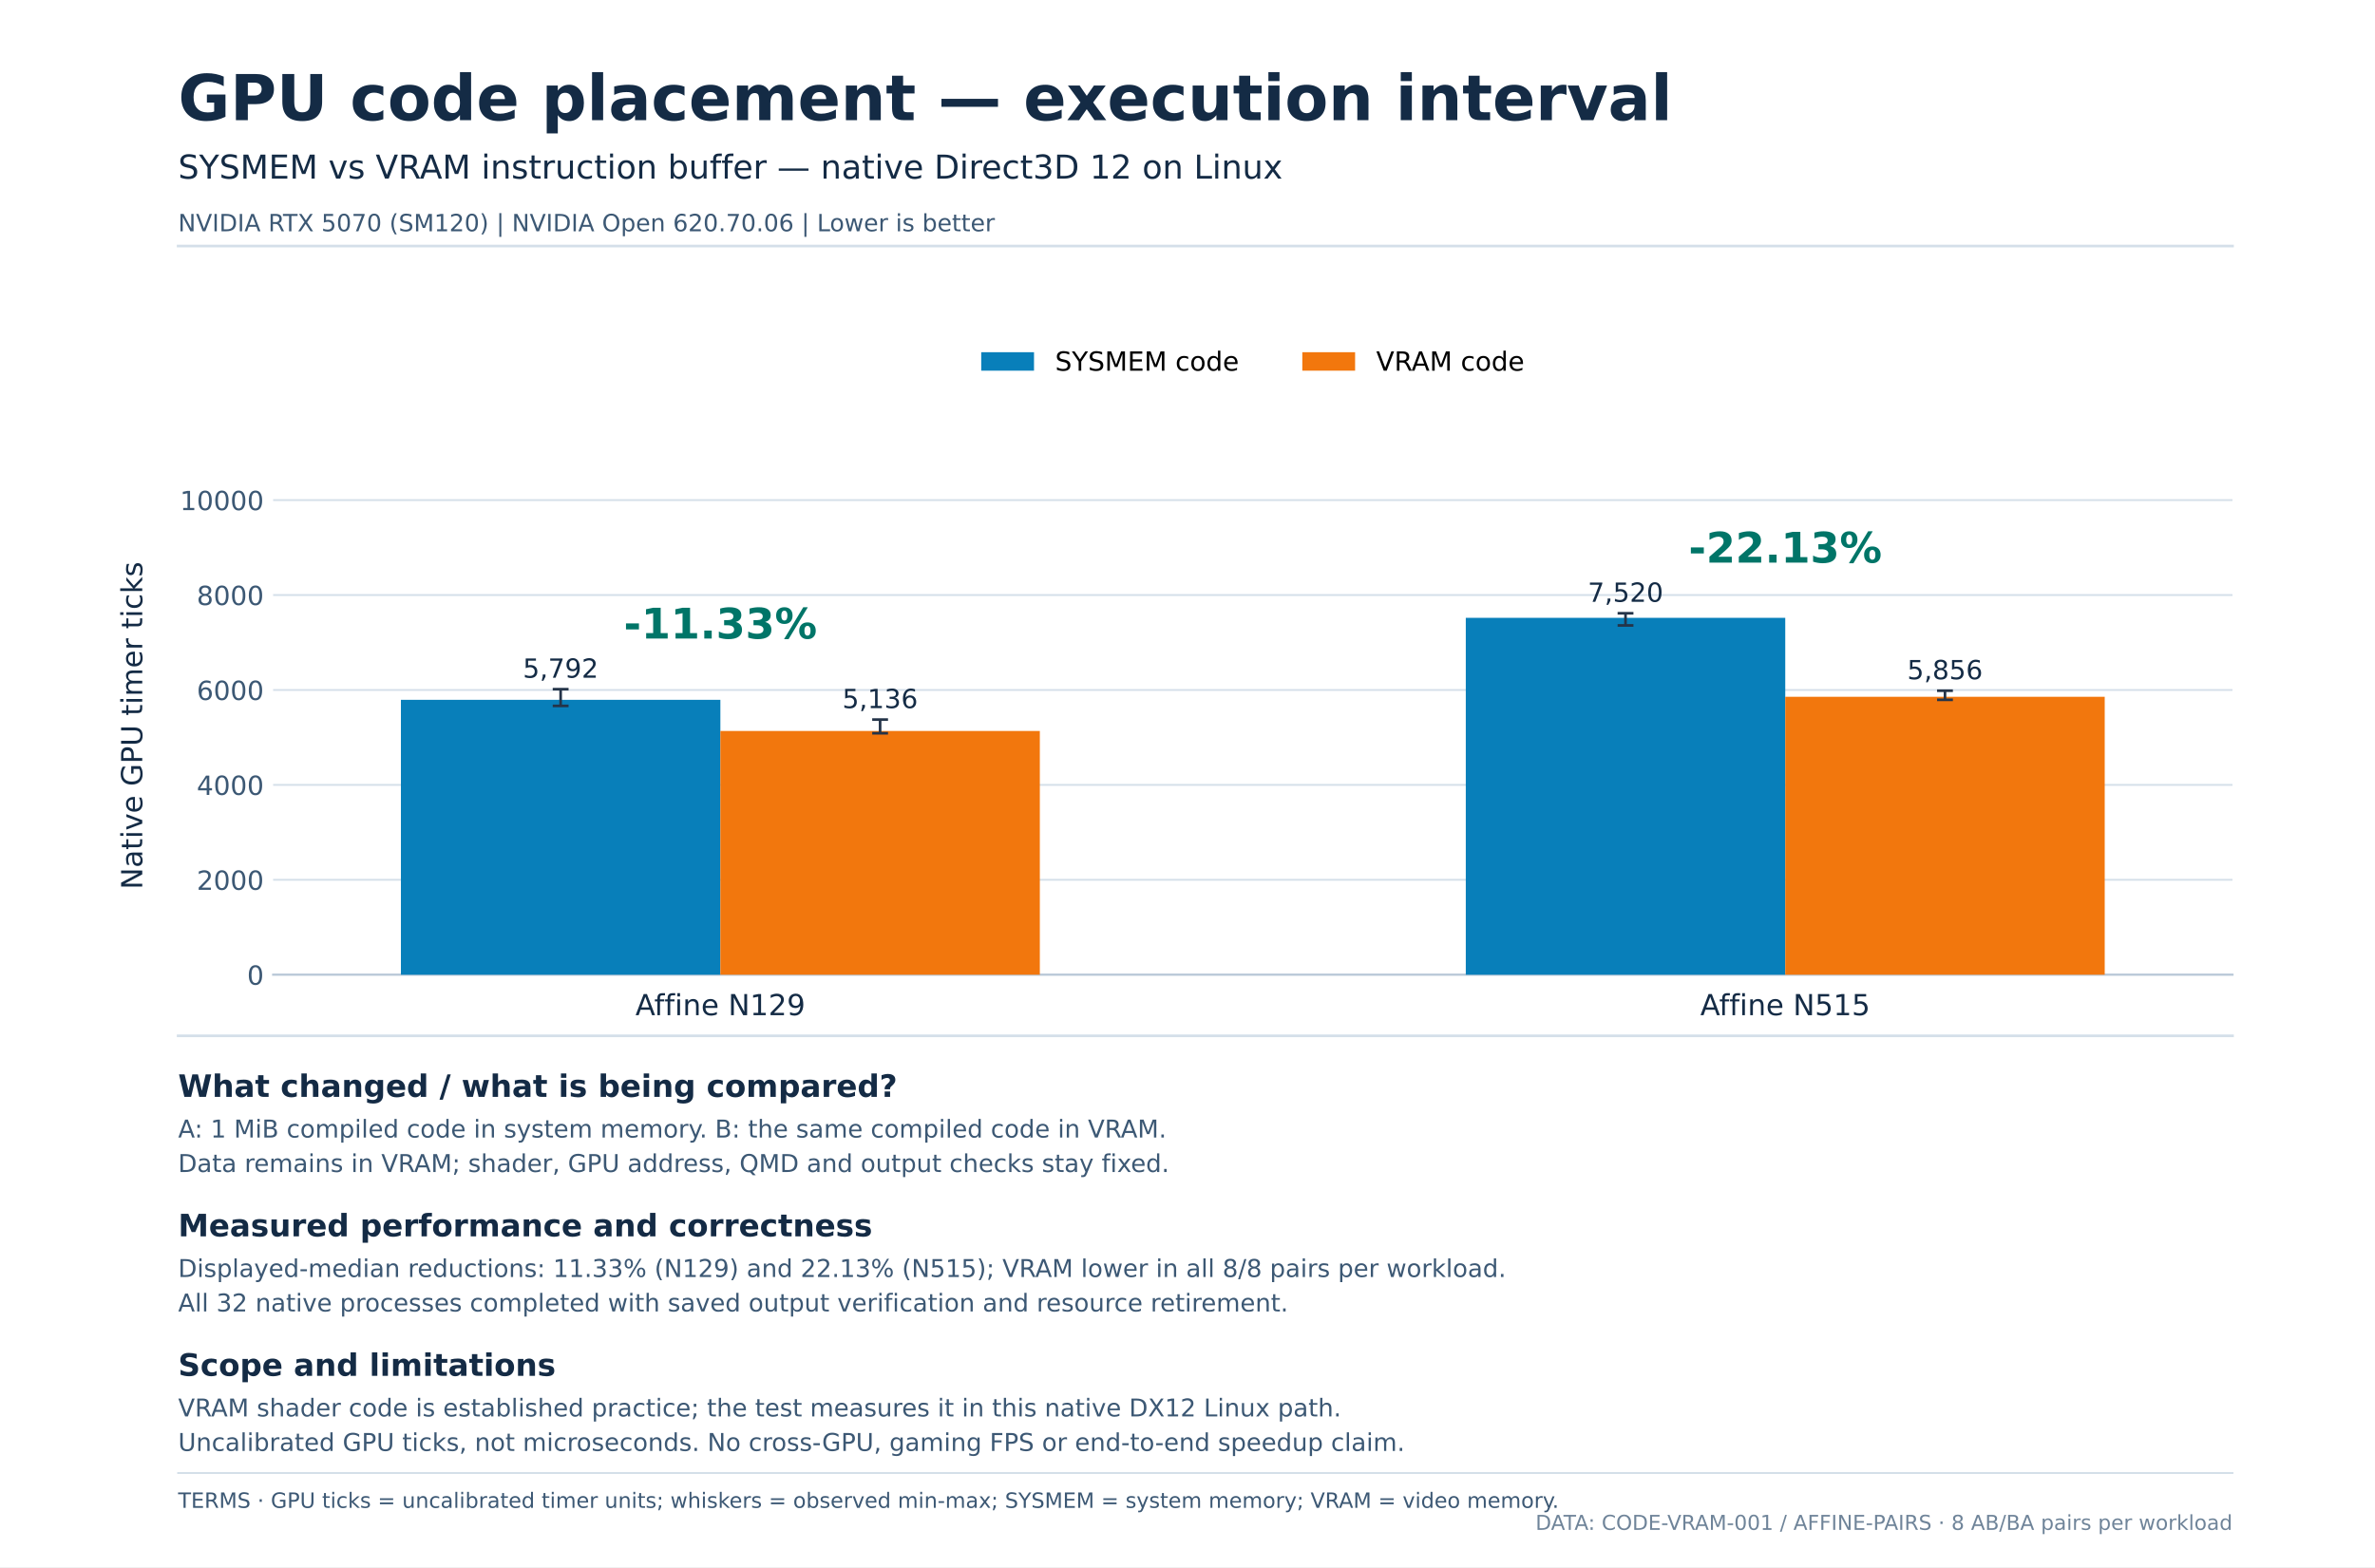
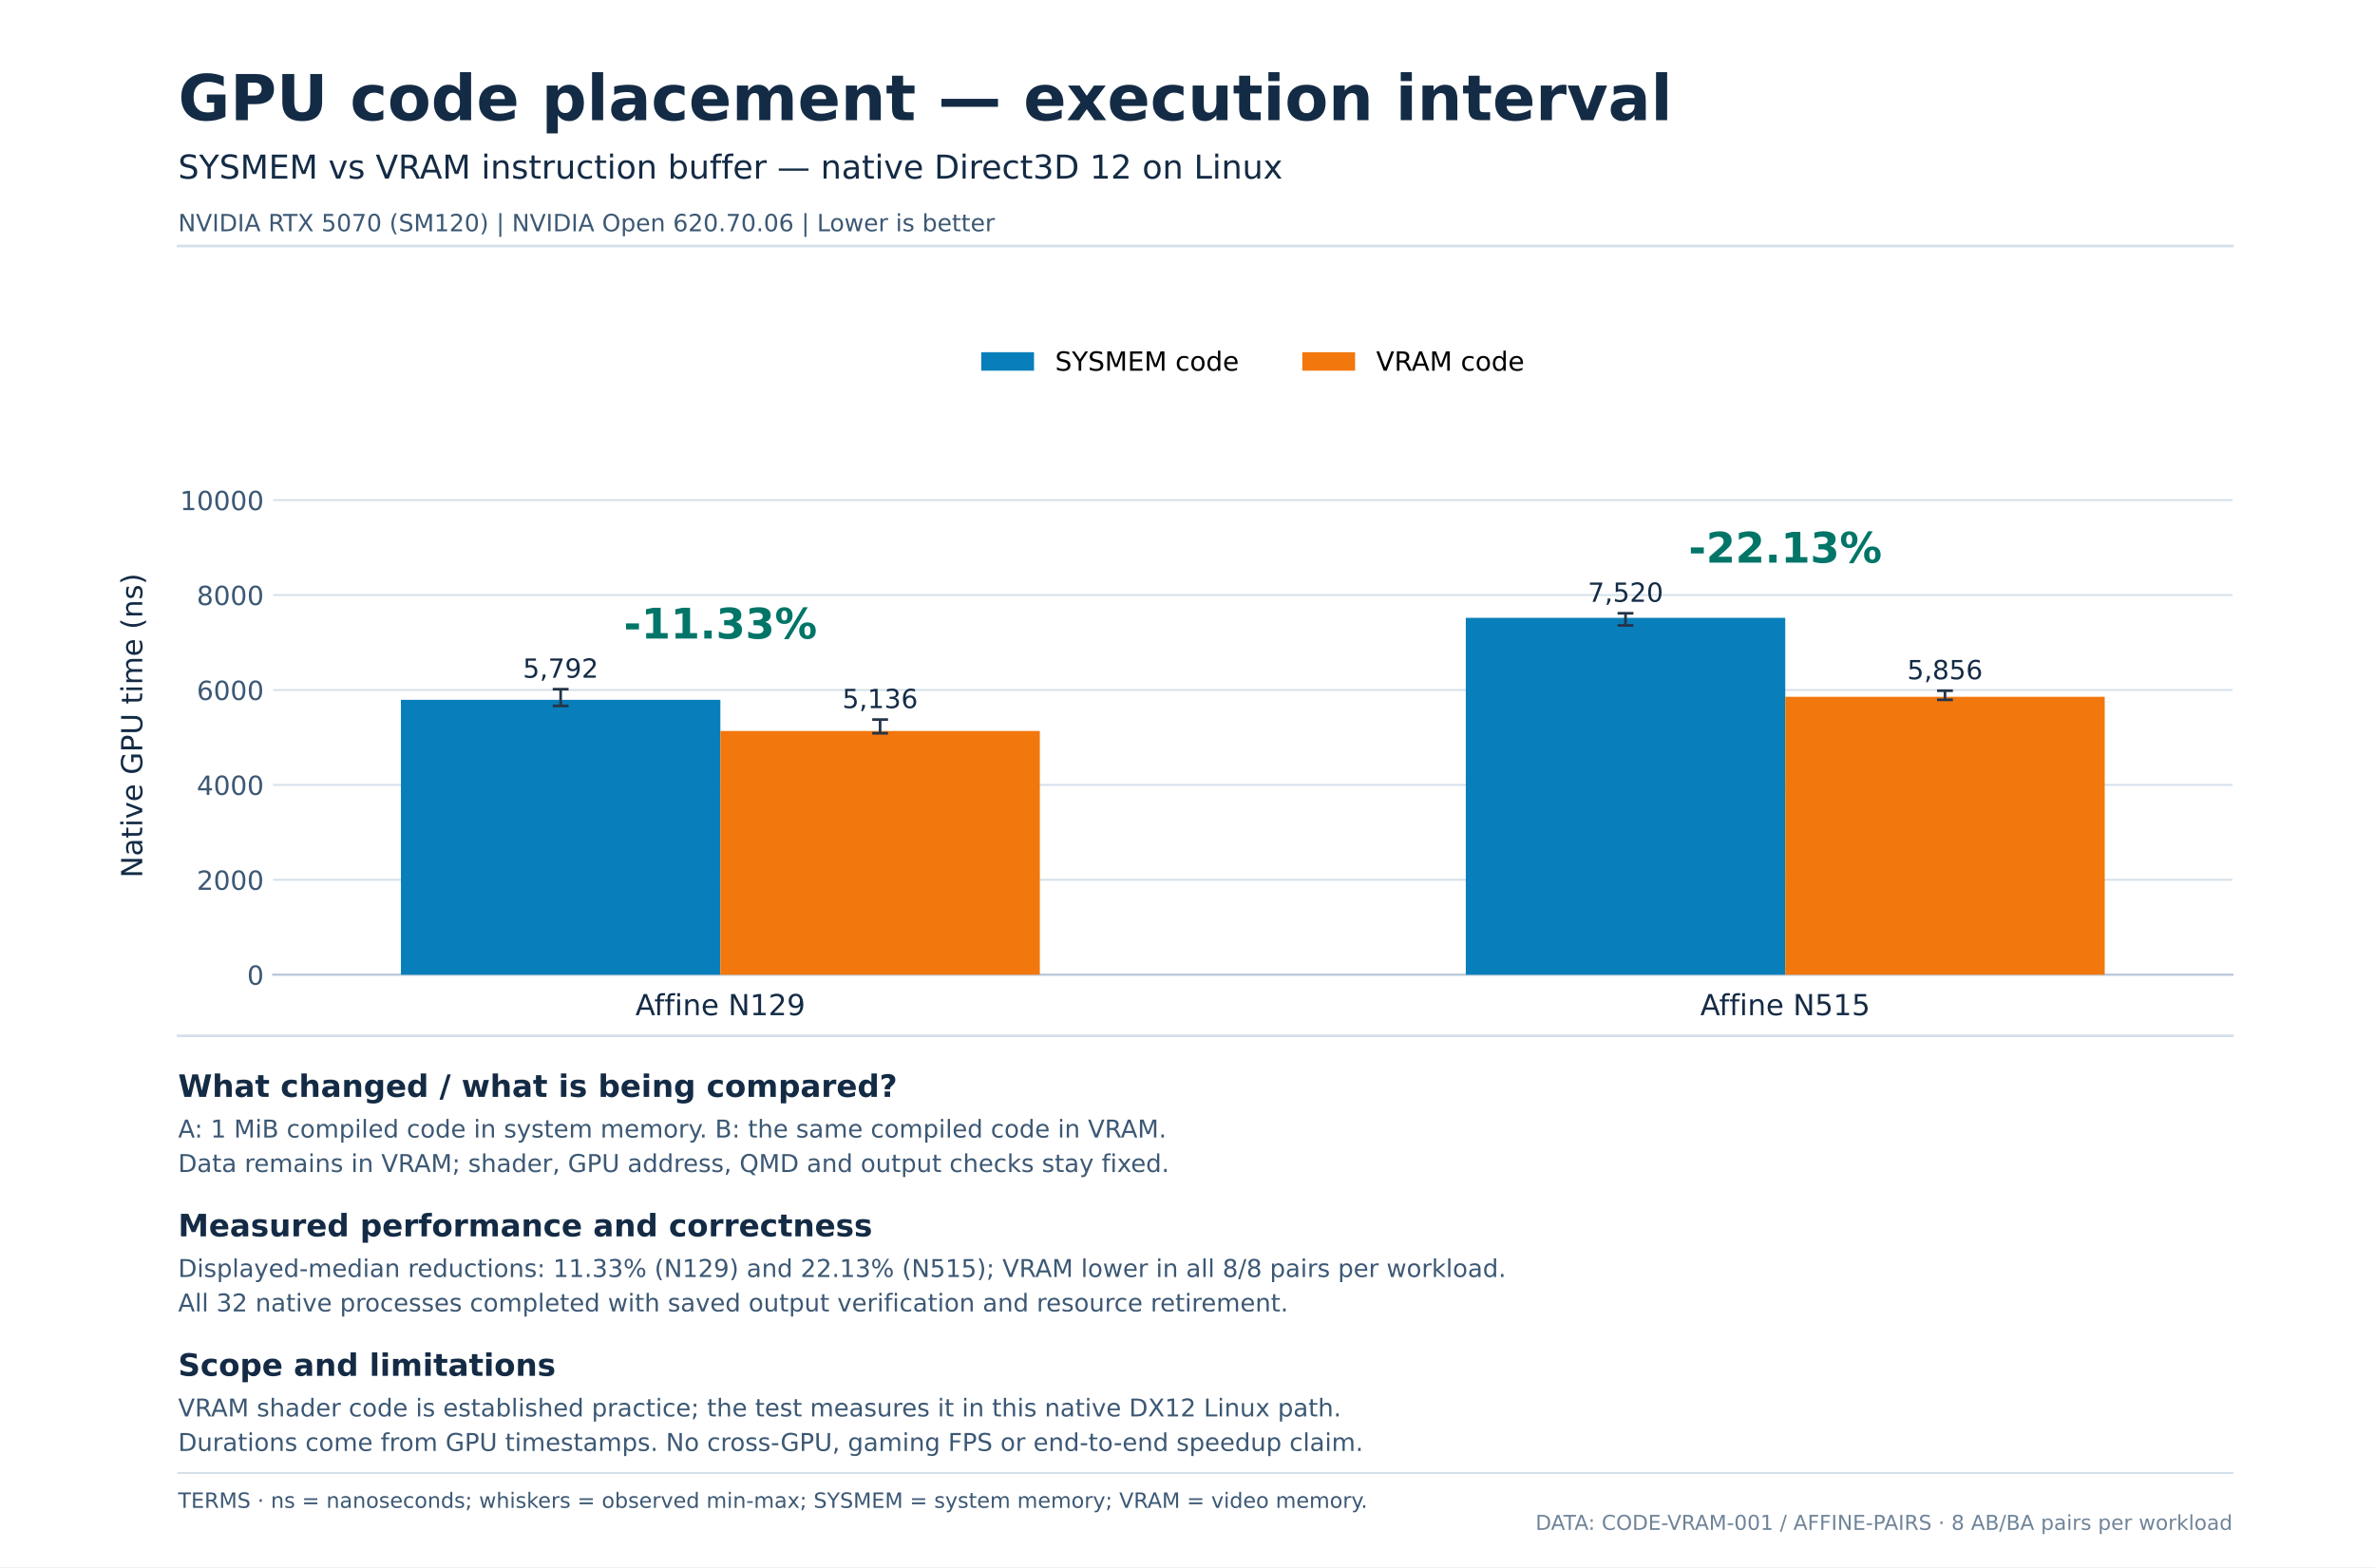
<svg xmlns="http://www.w3.org/2000/svg" xmlns:xlink="http://www.w3.org/1999/xlink" width="900pt" height="594pt" viewBox="0 0 900 594" version="1.1">
  <defs>
    <style type="text/css">*{stroke-linejoin: round; stroke-linecap: butt}</style>
  </defs>
  <g id="figure_1">
    <g id="patch_1">
      <path d="M 0 594  L 900 594  L 900 0  L 0 0  z " style="fill: #ffffff" />
    </g>
    <g id="axes_1">
      <g id="patch_2">
        <path d="M 103.5 369.468  L 846 369.468  L 846 180.576  L 103.5 180.576  z " style="fill: #ffffff" />
      </g>
      <g id="matplotlib.axis_1">
        <g id="xtick_1">
          <g id="line2d_1" />
          <g id="text_1">
            <text style="font-size: 11px; font-family: 'DejaVu Sans'; text-anchor: middle; fill: #142b45" x="272.984" y="384.826" transform="rotate(-0 272.9837 384.8263)">Affine N129</text>
          </g>
        </g>
        <g id="xtick_2">
          <g id="line2d_2" />
          <g id="text_2">
            <text style="font-size: 11px; font-family: 'DejaVu Sans'; text-anchor: middle; fill: #142b45" x="676.516" y="384.826" transform="rotate(-0 676.5163 384.8263)">Affine N515</text>
          </g>
        </g>
      </g>
      <g id="matplotlib.axis_2">
        <g id="ytick_1">
          <g id="line2d_3">
            <path d="M 103.5 369.468  L 846 369.468  " clip-path="url(#p263fd4cd71)" style="fill: none; stroke: #d4dfe9; stroke-width: 0.7; stroke-linecap: square" />
          </g>
          <g id="line2d_4" />
          <g id="text_3">
            <text style="font-size: 10px; font-family: 'DejaVu Sans'; text-anchor: end; fill: #3c5874" x="100" y="373.267" transform="rotate(-0 100 373.2672)">0</text>
          </g>
        </g>
        <g id="ytick_2">
          <g id="line2d_5">
            <path d="M 103.5 333.489  L 846 333.489  " clip-path="url(#p263fd4cd71)" style="fill: none; stroke: #d4dfe9; stroke-width: 0.7; stroke-linecap: square" />
          </g>
          <g id="line2d_6" />
          <g id="text_4">
            <text style="font-size: 10px; font-family: 'DejaVu Sans'; text-anchor: end; fill: #3c5874" x="100" y="337.288" transform="rotate(-0 100 337.2878)">2000</text>
          </g>
        </g>
        <g id="ytick_3">
          <g id="line2d_7">
            <path d="M 103.5 297.509  L 846 297.509  " clip-path="url(#p263fd4cd71)" style="fill: none; stroke: #d4dfe9; stroke-width: 0.7; stroke-linecap: square" />
          </g>
          <g id="line2d_8" />
          <g id="text_5">
            <text style="font-size: 10px; font-family: 'DejaVu Sans'; text-anchor: end; fill: #3c5874" x="100" y="301.308" transform="rotate(-0 100 301.3084)">4000</text>
          </g>
        </g>
        <g id="ytick_4">
          <g id="line2d_9">
            <path d="M 103.5 261.53  L 846 261.53  " clip-path="url(#p263fd4cd71)" style="fill: none; stroke: #d4dfe9; stroke-width: 0.7; stroke-linecap: square" />
          </g>
          <g id="line2d_10" />
          <g id="text_6">
            <text style="font-size: 10px; font-family: 'DejaVu Sans'; text-anchor: end; fill: #3c5874" x="100" y="265.329" transform="rotate(-0 100 265.3289)">6000</text>
          </g>
        </g>
        <g id="ytick_5">
          <g id="line2d_11">
            <path d="M 103.5 225.55  L 846 225.55  " clip-path="url(#p263fd4cd71)" style="fill: none; stroke: #d4dfe9; stroke-width: 0.7; stroke-linecap: square" />
          </g>
          <g id="line2d_12" />
          <g id="text_7">
            <text style="font-size: 10px; font-family: 'DejaVu Sans'; text-anchor: end; fill: #3c5874" x="100" y="229.35" transform="rotate(-0 100 229.3495)">8000</text>
          </g>
        </g>
        <g id="ytick_6">
          <g id="line2d_13">
            <path d="M 103.5 189.571  L 846 189.571  " clip-path="url(#p263fd4cd71)" style="fill: none; stroke: #d4dfe9; stroke-width: 0.7; stroke-linecap: square" />
          </g>
          <g id="line2d_14" />
          <g id="text_8">
            <text style="font-size: 10px; font-family: 'DejaVu Sans'; text-anchor: end; fill: #3c5874" x="100" y="193.37" transform="rotate(-0 100 193.3701)">10000</text>
          </g>
        </g>
        <g id="text_9">
-           <text style="font-size: 11px; font-family: 'DejaVu Sans'; text-anchor: middle; fill: #142b45" x="53.9" y="275.022" transform="rotate(-90 53.89984 275.022)">Native GPU timer ticks</text>
+           <text style="font-size: 11px; font-family: 'DejaVu Sans'; text-anchor: middle; fill: #142b45" x="53.9" y="275.022" transform="rotate(-90 53.89984 275.022)">Native GPU time (ns)</text>
        </g>
      </g>
      <g id="patch_3">
        <path d="M 103.5 369.468  L 846 369.468  " style="fill: none; stroke: #b8c8d7; stroke-width: 0.8; stroke-linejoin: miter; stroke-linecap: square" />
      </g>
      <g id="patch_4">
        <path d="M 151.924 369.468  L 272.984 369.468  L 272.984 265.272  L 151.924 265.272  z " clip-path="url(#p263fd4cd71)" style="fill: #087fba" />
      </g>
      <g id="patch_5">
        <path d="M 555.457 369.468  L 676.516 369.468  L 676.516 234.185  L 555.457 234.185  z " clip-path="url(#p263fd4cd71)" style="fill: #087fba" />
      </g>
      <g id="text_10">
        <text style="font-size: 10px; font-family: 'DejaVu Sans'; text-anchor: middle; fill: #142b45" x="212.454" y="256.895" transform="rotate(-0 212.4538 256.8955)">5,792</text>
      </g>
      <g id="text_11">
        <text style="font-size: 10px; font-family: 'DejaVu Sans'; text-anchor: middle; fill: #142b45" x="615.986" y="228.112" transform="rotate(-0 615.9864 228.1119)">7,520</text>
      </g>
      <g id="patch_6">
        <path d="M 272.984 369.468  L 394.043 369.468  L 394.043 277.073  L 272.984 277.073  z " clip-path="url(#p263fd4cd71)" style="fill: #f2770d" />
      </g>
      <g id="patch_7">
        <path d="M 676.516 369.468  L 797.576 369.468  L 797.576 264.12  L 676.516 264.12  z " clip-path="url(#p263fd4cd71)" style="fill: #f2770d" />
      </g>
      <g id="text_12">
        <text style="font-size: 10px; font-family: 'DejaVu Sans'; text-anchor: middle; fill: #142b45" x="333.514" y="268.409" transform="rotate(-0 333.5136 268.4089)">5,136</text>
      </g>
      <g id="text_13">
        <text style="font-size: 10px; font-family: 'DejaVu Sans'; text-anchor: middle; fill: #142b45" x="737.046" y="257.471" transform="rotate(-0 737.0462 257.4712)">5,856</text>
      </g>
      <g id="text_14">
        <text style="font-weight: 700; font-size: 16px; font-family: 'DejaVu Sans'; text-anchor: middle; fill: #007568" x="272.984" y="242.045" transform="rotate(-0 272.9837 242.0454)">-11.33%</text>
      </g>
      <g id="text_15">
        <text style="font-weight: 700; font-size: 16px; font-family: 'DejaVu Sans'; text-anchor: middle; fill: #007568" x="676.516" y="213.262" transform="rotate(-0 676.5163 213.2618)">-22.13%</text>
      </g>
      <g id="LineCollection_1">
        <path d="M 212.454 267.574  L 212.454 261.242  " clip-path="url(#p263fd4cd71)" style="fill: none; stroke: #243449" />
        <path d="M 615.986 237.064  L 615.986 232.458  " clip-path="url(#p263fd4cd71)" style="fill: none; stroke: #243449" />
      </g>
      <g id="line2d_15">
        <defs>
          <path id="m3f8972ab95" d="M 3 0  L -3 -0  " style="stroke: #243449" />
        </defs>
        <g clip-path="url(#p263fd4cd71)">
          <use xlink:href="#m3f8972ab95" x="212.454" y="267.574" style="fill: #1f77b4; stroke: #243449" />
          <use xlink:href="#m3f8972ab95" x="615.986" y="237.064" style="fill: #1f77b4; stroke: #243449" />
        </g>
      </g>
      <g id="line2d_16">
        <g clip-path="url(#p263fd4cd71)">
          <use xlink:href="#m3f8972ab95" x="212.454" y="261.242" style="fill: #1f77b4; stroke: #243449" />
          <use xlink:href="#m3f8972ab95" x="615.986" y="232.458" style="fill: #1f77b4; stroke: #243449" />
        </g>
      </g>
      <g id="LineCollection_2">
        <path d="M 333.514 277.936  L 333.514 272.755  " clip-path="url(#p263fd4cd71)" style="fill: none; stroke: #243449" />
        <path d="M 737.046 265.272  L 737.046 261.818  " clip-path="url(#p263fd4cd71)" style="fill: none; stroke: #243449" />
      </g>
      <g id="line2d_17">
        <g clip-path="url(#p263fd4cd71)">
          <use xlink:href="#m3f8972ab95" x="333.514" y="277.936" style="fill: #1f77b4; stroke: #243449" />
          <use xlink:href="#m3f8972ab95" x="737.046" y="265.272" style="fill: #1f77b4; stroke: #243449" />
        </g>
      </g>
      <g id="line2d_18">
        <g clip-path="url(#p263fd4cd71)">
          <use xlink:href="#m3f8972ab95" x="333.514" y="272.755" style="fill: #1f77b4; stroke: #243449" />
          <use xlink:href="#m3f8972ab95" x="737.046" y="261.818" style="fill: #1f77b4; stroke: #243449" />
        </g>
      </g>
      <g id="legend_1">
        <g id="patch_8">
          <path d="M 371.834 140.507  L 391.834 140.507  L 391.834 133.507  L 371.834 133.507  z " style="fill: #087fba" />
        </g>
        <g id="text_16">
          <text style="font-size: 10px; font-family: 'DejaVu Sans'; text-anchor: start" x="399.834" y="140.507" transform="rotate(-0 399.8344 140.5068)">SYSMEM code</text>
        </g>
        <g id="patch_9">
          <path d="M 493.511 140.507  L 513.511 140.507  L 513.511 133.507  L 493.511 133.507  z " style="fill: #f2770d" />
        </g>
        <g id="text_17">
          <text style="font-size: 10px; font-family: 'DejaVu Sans'; text-anchor: start" x="521.511" y="140.507" transform="rotate(-0 521.5109 140.5068)">VRAM code</text>
        </g>
      </g>
    </g>
    <g id="line2d_19">
      <path d="M 67.5 93.258  L 846 93.258  " style="fill: none; stroke: #d4dfe9; stroke-linecap: square" />
    </g>
    <g id="line2d_20">
      <path d="M 67.5 392.634  L 846 392.634  " style="fill: none; stroke: #d4dfe9; stroke-linecap: square" />
    </g>
    <g id="line2d_21">
      <path d="M 67.5 558.36  L 846 558.36  " style="fill: none; stroke: #d4dfe9; stroke-width: 0.7; stroke-linecap: square" />
    </g>
    <g id="text_18">
      <text style="font-weight: 700; font-size: 24px; font-family: 'DejaVu Sans'; text-anchor: start; fill: #142b45" x="67.5" y="45.56" transform="rotate(-0 67.5 45.56025)">GPU code placement — execution interval</text>
    </g>
    <g id="text_19">
      <text style="font-size: 12.5px; font-family: 'DejaVu Sans'; text-anchor: start; fill: #142b45" x="67.5" y="67.71" transform="rotate(-0 67.5 67.71005)">SYSMEM vs VRAM instruction buffer — native Direct3D 12 on Linux</text>
    </g>
    <g id="text_20">
      <text style="font-size: 9px; font-family: 'DejaVu Sans'; text-anchor: start; fill: #3c5874" x="67.5" y="87.662" transform="rotate(-0 67.5 87.66197)">NVIDIA RTX 5070 (SM120)  |  NVIDIA Open 620.70.06  |  Lower is better</text>
    </g>
    <g id="text_21">
      <text style="font-weight: 700; font-size: 11.7px; font-family: 'DejaVu Sans'; text-anchor: start; fill: #142b45" x="67.5" y="415.78" transform="rotate(-0 67.5 415.7802)">What changed / what is being compared?</text>
    </g>
    <g id="text_22">
      <text style="font-size: 9.3px; font-family: 'DejaVu Sans'; text-anchor: start; fill: #3c5874" x="67.5" y="431.183" transform="rotate(-0 67.5 431.1825)">A: 1 MiB compiled code in system memory. B: the same compiled code in VRAM.</text>
    </g>
    <g id="text_23">
      <text style="font-size: 9.3px; font-family: 'DejaVu Sans'; text-anchor: start; fill: #3c5874" x="67.5" y="444.251" transform="rotate(-0 67.5 444.2505)">Data remains in VRAM; shader, GPU address, QMD and output checks stay fixed.</text>
    </g>
    <g id="text_24">
      <text style="font-weight: 700; font-size: 11.7px; font-family: 'DejaVu Sans'; text-anchor: start; fill: #142b45" x="67.5" y="468.646" transform="rotate(-0 67.5 468.6462)">Measured performance and correctness</text>
    </g>
    <g id="text_25">
      <text style="font-size: 9.3px; font-family: 'DejaVu Sans'; text-anchor: start; fill: #3c5874" x="67.5" y="484.049" transform="rotate(-0 67.5 484.0485)">Displayed-median reductions: 11.33% (N129) and 22.13% (N515); VRAM lower in all 8/8 pairs per workload.</text>
    </g>
    <g id="text_26">
      <text style="font-size: 9.3px; font-family: 'DejaVu Sans'; text-anchor: start; fill: #3c5874" x="67.5" y="497.117" transform="rotate(-0 67.5 497.1165)">All 32 native processes completed with saved output verification and resource retirement.</text>
    </g>
    <g id="text_27">
      <text style="font-weight: 700; font-size: 11.7px; font-family: 'DejaVu Sans'; text-anchor: start; fill: #142b45" x="67.5" y="521.512" transform="rotate(-0 67.5 521.5122)">Scope and limitations</text>
    </g>
    <g id="text_28">
      <text style="font-size: 9.3px; font-family: 'DejaVu Sans'; text-anchor: start; fill: #3c5874" x="67.5" y="536.915" transform="rotate(-0 67.5 536.9145)">VRAM shader code is established practice; the test measures it in this native DX12 Linux path.</text>
    </g>
    <g id="text_29">
-       <text style="font-size: 9.3px; font-family: 'DejaVu Sans'; text-anchor: start; fill: #3c5874" x="67.5" y="549.983" transform="rotate(-0 67.5 549.9825)">Uncalibrated GPU ticks, not microseconds. No cross-GPU, gaming FPS or end-to-end speedup claim.</text>
+       <text style="font-size: 9.3px; font-family: 'DejaVu Sans'; text-anchor: start; fill: #3c5874" x="67.5" y="549.983" transform="rotate(-0 67.5 549.9825)">Durations come from GPU timestamps. No cross-GPU, gaming FPS or end-to-end speedup claim.</text>
    </g>
    <g id="text_30">
-       <text style="font-size: 8px; font-family: 'DejaVu Sans'; text-anchor: start; fill: #3c5874" x="67.5" y="571.567" transform="rotate(-0 67.5 571.5667)">TERMS  ·  GPU ticks = uncalibrated timer units; whiskers = observed min-max; SYSMEM = system memory; VRAM = video memory.</text>
+       <text style="font-size: 8px; font-family: 'DejaVu Sans'; text-anchor: start; fill: #3c5874" x="67.5" y="571.567" transform="rotate(-0 67.5 571.5667)">TERMS  ·  ns = nanoseconds; whiskers = observed min-max; SYSMEM = system memory; VRAM = video memory.</text>
    </g>
    <g id="text_31">
      <text style="font-size: 7.8px; font-family: 'DejaVu Sans'; text-anchor: end; fill: #6f8499" x="846" y="579.904" transform="rotate(-0 846 579.9038)">DATA: CODE-VRAM-001 / AFFINE-PAIRS  ·  8 AB/BA pairs per workload</text>
    </g>
  </g>
  <defs>
    <clipPath id="p263fd4cd71">
      <rect x="103.5" y="180.576" width="742.5" height="188.892" />
    </clipPath>
  </defs>
</svg>
